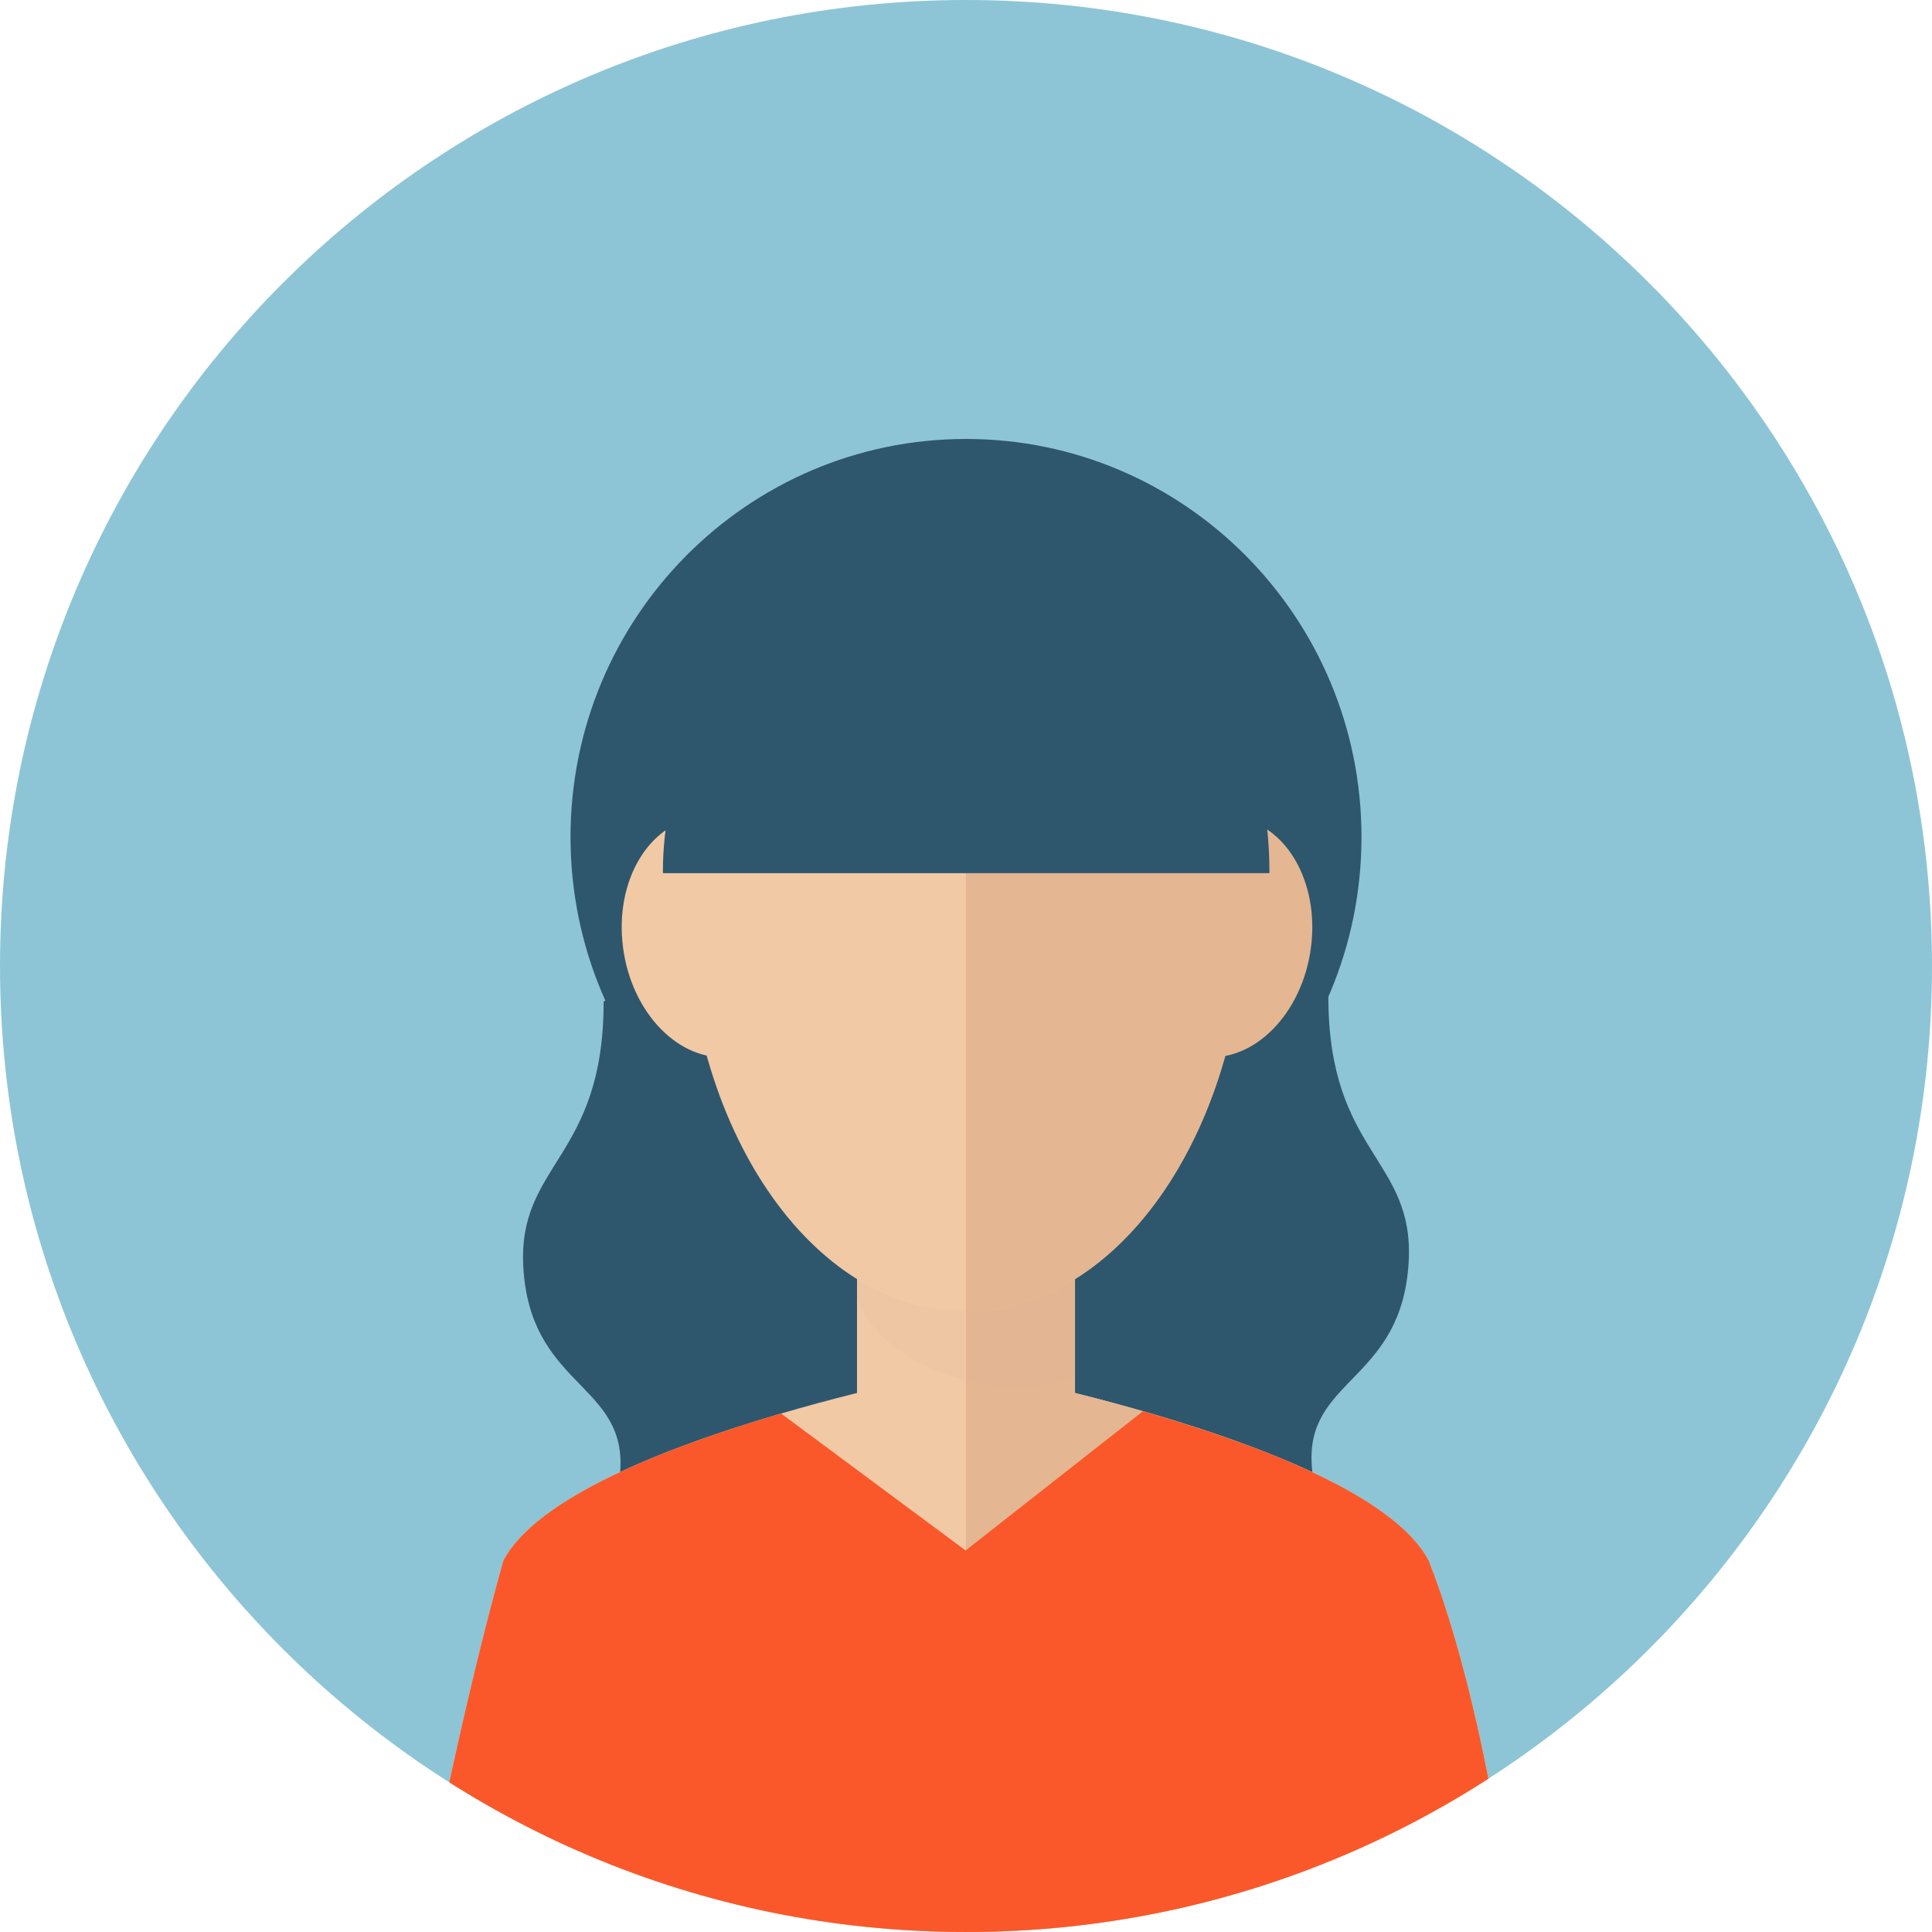
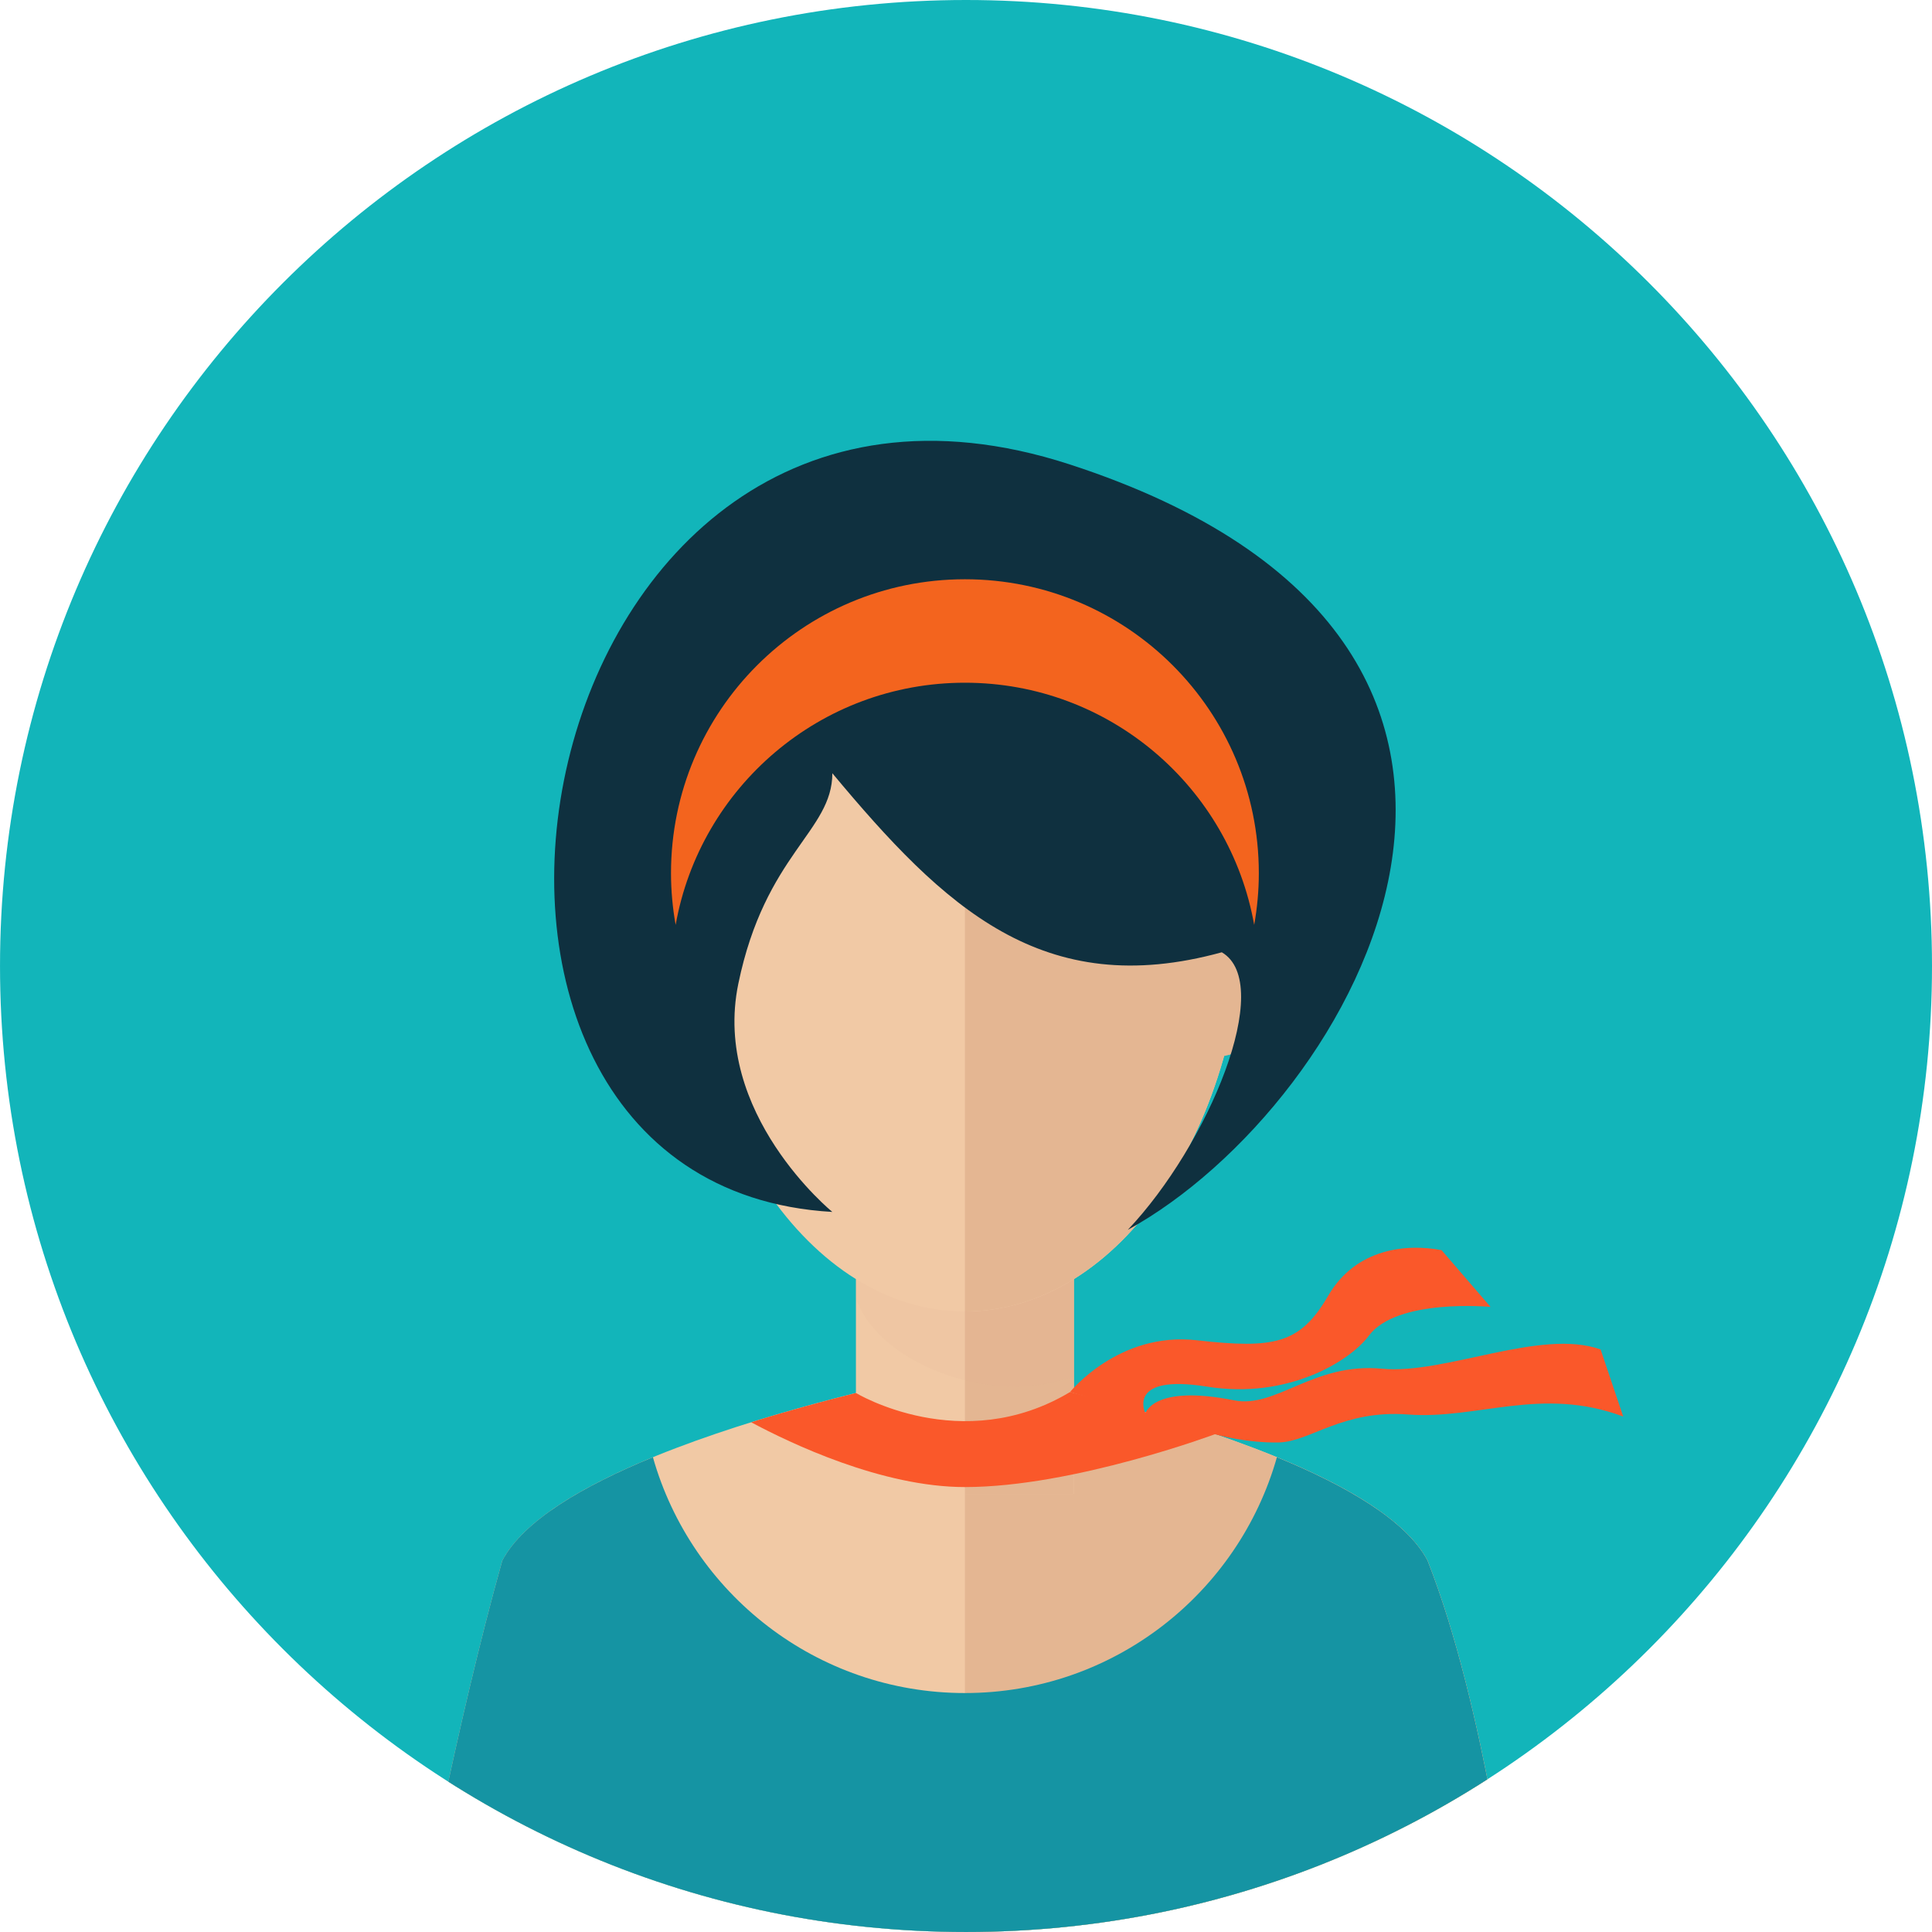
<svg xmlns="http://www.w3.org/2000/svg" xmlns:xlink="http://www.w3.org/1999/xlink" version="1.1" id="Capa_1" x="0px" y="0px" viewBox="0 0 144.773 144.773" style="enable-background:new 0 0 144.773 144.773;" xml:space="preserve">
  <g>
-     <circle style="fill:#8DC5D6;" cx="72.387" cy="72.386" r="72.386" />
+     <circle style="fill:#12B5BA;" cx="72.387" cy="72.386" r="72.386" />
    <g>
      <defs>
        <circle id="SVGID_1_" cx="72.387" cy="72.386" r="72.386" />
      </defs>
      <clipPath id="SVGID_2_">
        <use xlink:href="#SVGID_1_" style="overflow:visible;" />
      </clipPath>
      <g style="clip-path:url(#SVGID_2_);">
-         <path style="fill:#2E576D;" d="M45.234,75.056c0,11.808-6.479,12.113-6.018,19.932c0.513,8.659,7.281,8.679,7.281,14.632     c0,5.951-6.224,12.624-0.71,19.033c24.244,0,26.61,0,26.61,0V56.445L45.234,75.056z" />
-         <path style="fill:#2E576D;" d="M99.538,74.665c0,11.808,6.48,12.113,6.018,19.932c-0.512,8.659-7.28,8.679-7.28,14.632     c0,5.951,6.223,12.624,0.71,19.033c-24.245,0-26.611,0-26.611,0V56.055L99.538,74.665z" />
-         <g>
-           <ellipse style="fill:#2E576D;" cx="72.387" cy="62.721" rx="29.635" ry="29.828" />
-           <path style="fill:#F1C9A5;" d="M107.053,116.94c-4.666-8.833-34.666-14.376-34.666-14.376s-30,5.543-34.666,14.376      c-3.449,12.258-6.334,27.833-6.334,27.833h41h41C113.387,144.773,111.438,128.073,107.053,116.94z" />
-           <path style="fill:#E4B692;" d="M72.387,102.564c0,0,30,5.543,34.666,14.376c4.386,11.133,6.334,27.833,6.334,27.833h-41V102.564      z" />
-           <rect x="64.22" y="84.606" style="fill:#F1C9A5;" width="16.334" height="27.336" />
-           <rect x="72.387" y="84.606" style="fill:#E4B692;" width="8.167" height="27.336" />
-           <path style="opacity:0.1;fill:#DDAC8C;" d="M64.22,97.273c1.469,4.217,7.397,6.634,11.751,6.634      c1.575,0,3.108-0.264,4.583-0.747V84.606H64.22V97.273z" />
-           <path style="fill:#F1C9A5;" d="M93.387,67.357c0-17.074-9.402-26.783-21-26.783c-11.598,0-21,9.709-21,26.783      c0,17.074,9.402,30.917,21,30.917C83.984,98.274,93.387,84.432,93.387,67.357z" />
-           <path style="fill:#E4B692;" d="M90.19,79.195c-3.807-0.424-6.377-4.783-5.732-9.732c0.637-4.953,4.242-8.63,8.051-8.209      c3.805,0.422,6.371,4.779,5.729,9.732C97.599,75.939,93.997,79.613,90.19,79.195z" />
-           <path style="fill:#F1C9A5;" d="M46.685,70.986c-0.643-4.953,1.924-9.311,5.727-9.732c3.81-0.421,7.416,3.256,8.055,8.209      c0.642,4.949-1.93,9.309-5.734,9.732C50.925,79.613,47.323,75.939,46.685,70.986z" />
-           <path style="fill:#E4B692;" d="M93.387,67.357c0-17.074-9.402-26.783-21-26.783v57.7C83.984,98.274,93.387,84.432,93.387,67.357      z" />
-         </g>
-         <path style="fill:#2E576D;" d="M95.12,65.43c0-0.051,0.003-0.1,0.003-0.15c0-13.245-8.967-27.222-21.518-27.222     S49.674,52.034,49.674,65.279c0,0.051,0.003,0.1,0.003,0.15H95.12z" />
-         <path style="fill:#FA582A;" d="M113.387,144.773c0,0-1.948-16.7-6.334-27.833c-2.559-4.845-12.734-8.696-21.406-11.189     l-13.291,10.432l-13.825-10.26c-8.535,2.497-18.31,6.284-20.81,11.018c-3.449,12.258-6.334,27.833-6.334,27.833h41H113.387z" />
+         <path style="fill:#F1C9A5;" d="M106.971,116.94c-4.666-8.833-34.666-14.376-34.666-14.376s-30,5.543-34.666,14.376     c-3.449,12.258-6.334,27.833-6.334,27.833h41h41C113.305,144.773,111.357,128.073,106.971,116.94z" />
+         <path style="fill:#E4B692;" d="M72.305,102.564c0,0,30,5.543,34.666,14.376c4.386,11.133,6.334,27.833,6.334,27.833h-41V102.564z     " />
+         <rect x="64.138" y="84.606" style="fill:#F1C9A5;" width="16.334" height="27.336" />
+         <rect x="72.305" y="84.606" style="fill:#E4B692;" width="8.167" height="27.336" />
+         <path style="opacity:0.1;fill:#DDAC8C;" d="M64.138,97.273c1.469,4.217,7.397,6.634,11.751,6.634     c1.575,0,3.107-0.264,4.583-0.747V84.606H64.138V97.273z" />
+         <path style="fill:#F1C9A5;" d="M93.305,67.357c0-17.074-9.402-26.783-21-26.783c-11.598,0-21,9.709-21,26.783     s9.402,30.917,21,30.917C83.903,98.274,93.305,84.432,93.305,67.357z" />
+         <path style="fill:#E4B692;" d="M90.109,79.195c-3.807-0.424-6.377-4.783-5.732-9.732c0.637-4.953,4.242-8.63,8.051-8.209     c3.805,0.422,6.371,4.779,5.729,9.732C97.517,75.939,93.916,79.613,90.109,79.195z" />
+         <path style="fill:#F1C9A5;" d="M46.603,70.986c-0.643-4.953,1.924-9.311,5.726-9.732c3.811-0.421,7.416,3.256,8.055,8.209     c0.643,4.949-1.93,9.309-5.734,9.732C50.843,79.613,47.242,75.939,46.603,70.986z" />
+         <path style="fill:#E4B692;" d="M93.305,67.357c0-17.074-9.402-26.783-21-26.783v57.7C83.903,98.274,93.305,84.432,93.305,67.357z     " />
+         <path style="fill:#0F303F;" d="M62.371,90.815c0,0-9.057-7.381-7.044-17.107c2.012-9.727,7.044-11.403,7.044-15.766     c8.385,10.064,15.767,17.105,29.183,13.417c4.025,2.349-1.006,14.427-7.045,20.799c17.108-9.393,36.898-43.942-4.361-57.361     C38.888,21.379,27.15,88.803,62.371,90.815z" />
+         <path style="fill:#F3641E;" d="M72.304,51.159c10.84,0,19.845,7.834,21.678,18.148c0.224-1.26,0.347-2.554,0.347-3.877     c0-12.163-9.86-22.024-22.025-22.024c-12.163,0-22.023,9.861-22.023,22.024c0,1.323,0.123,2.617,0.348,3.877     C52.46,58.993,61.464,51.159,72.304,51.159z" />
+         <path style="fill:#FA582A;" d="M56.287,106.577c2.938,1.574,9.807,4.855,16.017,4.855c8.168,0,18.845-4,18.845-4l-1.469-0.423     c-3.341-1.089-6.661-1.994-9.497-2.698c-8.118,4.865-16.036,0.076-16.044,0.071C61.756,104.979,59.05,105.715,56.287,106.577z" />
+         <path style="fill:#1594A3;" d="M106.971,116.94c-1.578-2.987-6.056-5.596-11.287-7.743c-2.888,10.196-12.258,17.67-23.379,17.67     s-20.491-7.474-23.379-17.67c-5.231,2.148-9.709,4.756-11.287,7.743c-3.449,12.258-6.334,27.833-6.334,27.833h41h41     C113.305,144.773,111.357,128.073,106.971,116.94z" />
+         <path style="fill:#FA582A;" d="M119.941,101.12c-4.5-1.604-11.667,1.896-16.375,1.444c-5.145-0.494-7.93,3.002-11.094,2.368     c-6.083-1.219-6.643,0.985-6.643,0.985s-1.471-2.985,4.613-2.011c6.084,0.975,10.734-1.933,12.124-3.808     c2.101-2.834,9.125-2.166,9.125-2.166l-3.666-4.251c-2.583-0.5-6.417-0.167-8.5,3.417c-2.083,3.584-4,4-9.845,3.333     c-5.845-0.667-9.497,3.879-9.497,3.879l11.05,3.216c0,0,2.28,0.622,4.614,0.562c2.334-0.061,4.774-2.464,9.656-2.094     c5.229,0.396,9.979-2.146,16.132,0.154L119.941,101.12z" />
      </g>
    </g>
  </g>
  <g>
</g>
  <g>
</g>
  <g>
</g>
  <g>
</g>
  <g>
</g>
  <g>
</g>
  <g>
</g>
  <g>
</g>
  <g>
</g>
  <g>
</g>
  <g>
</g>
  <g>
</g>
  <g>
</g>
  <g>
</g>
  <g>
</g>
</svg>
